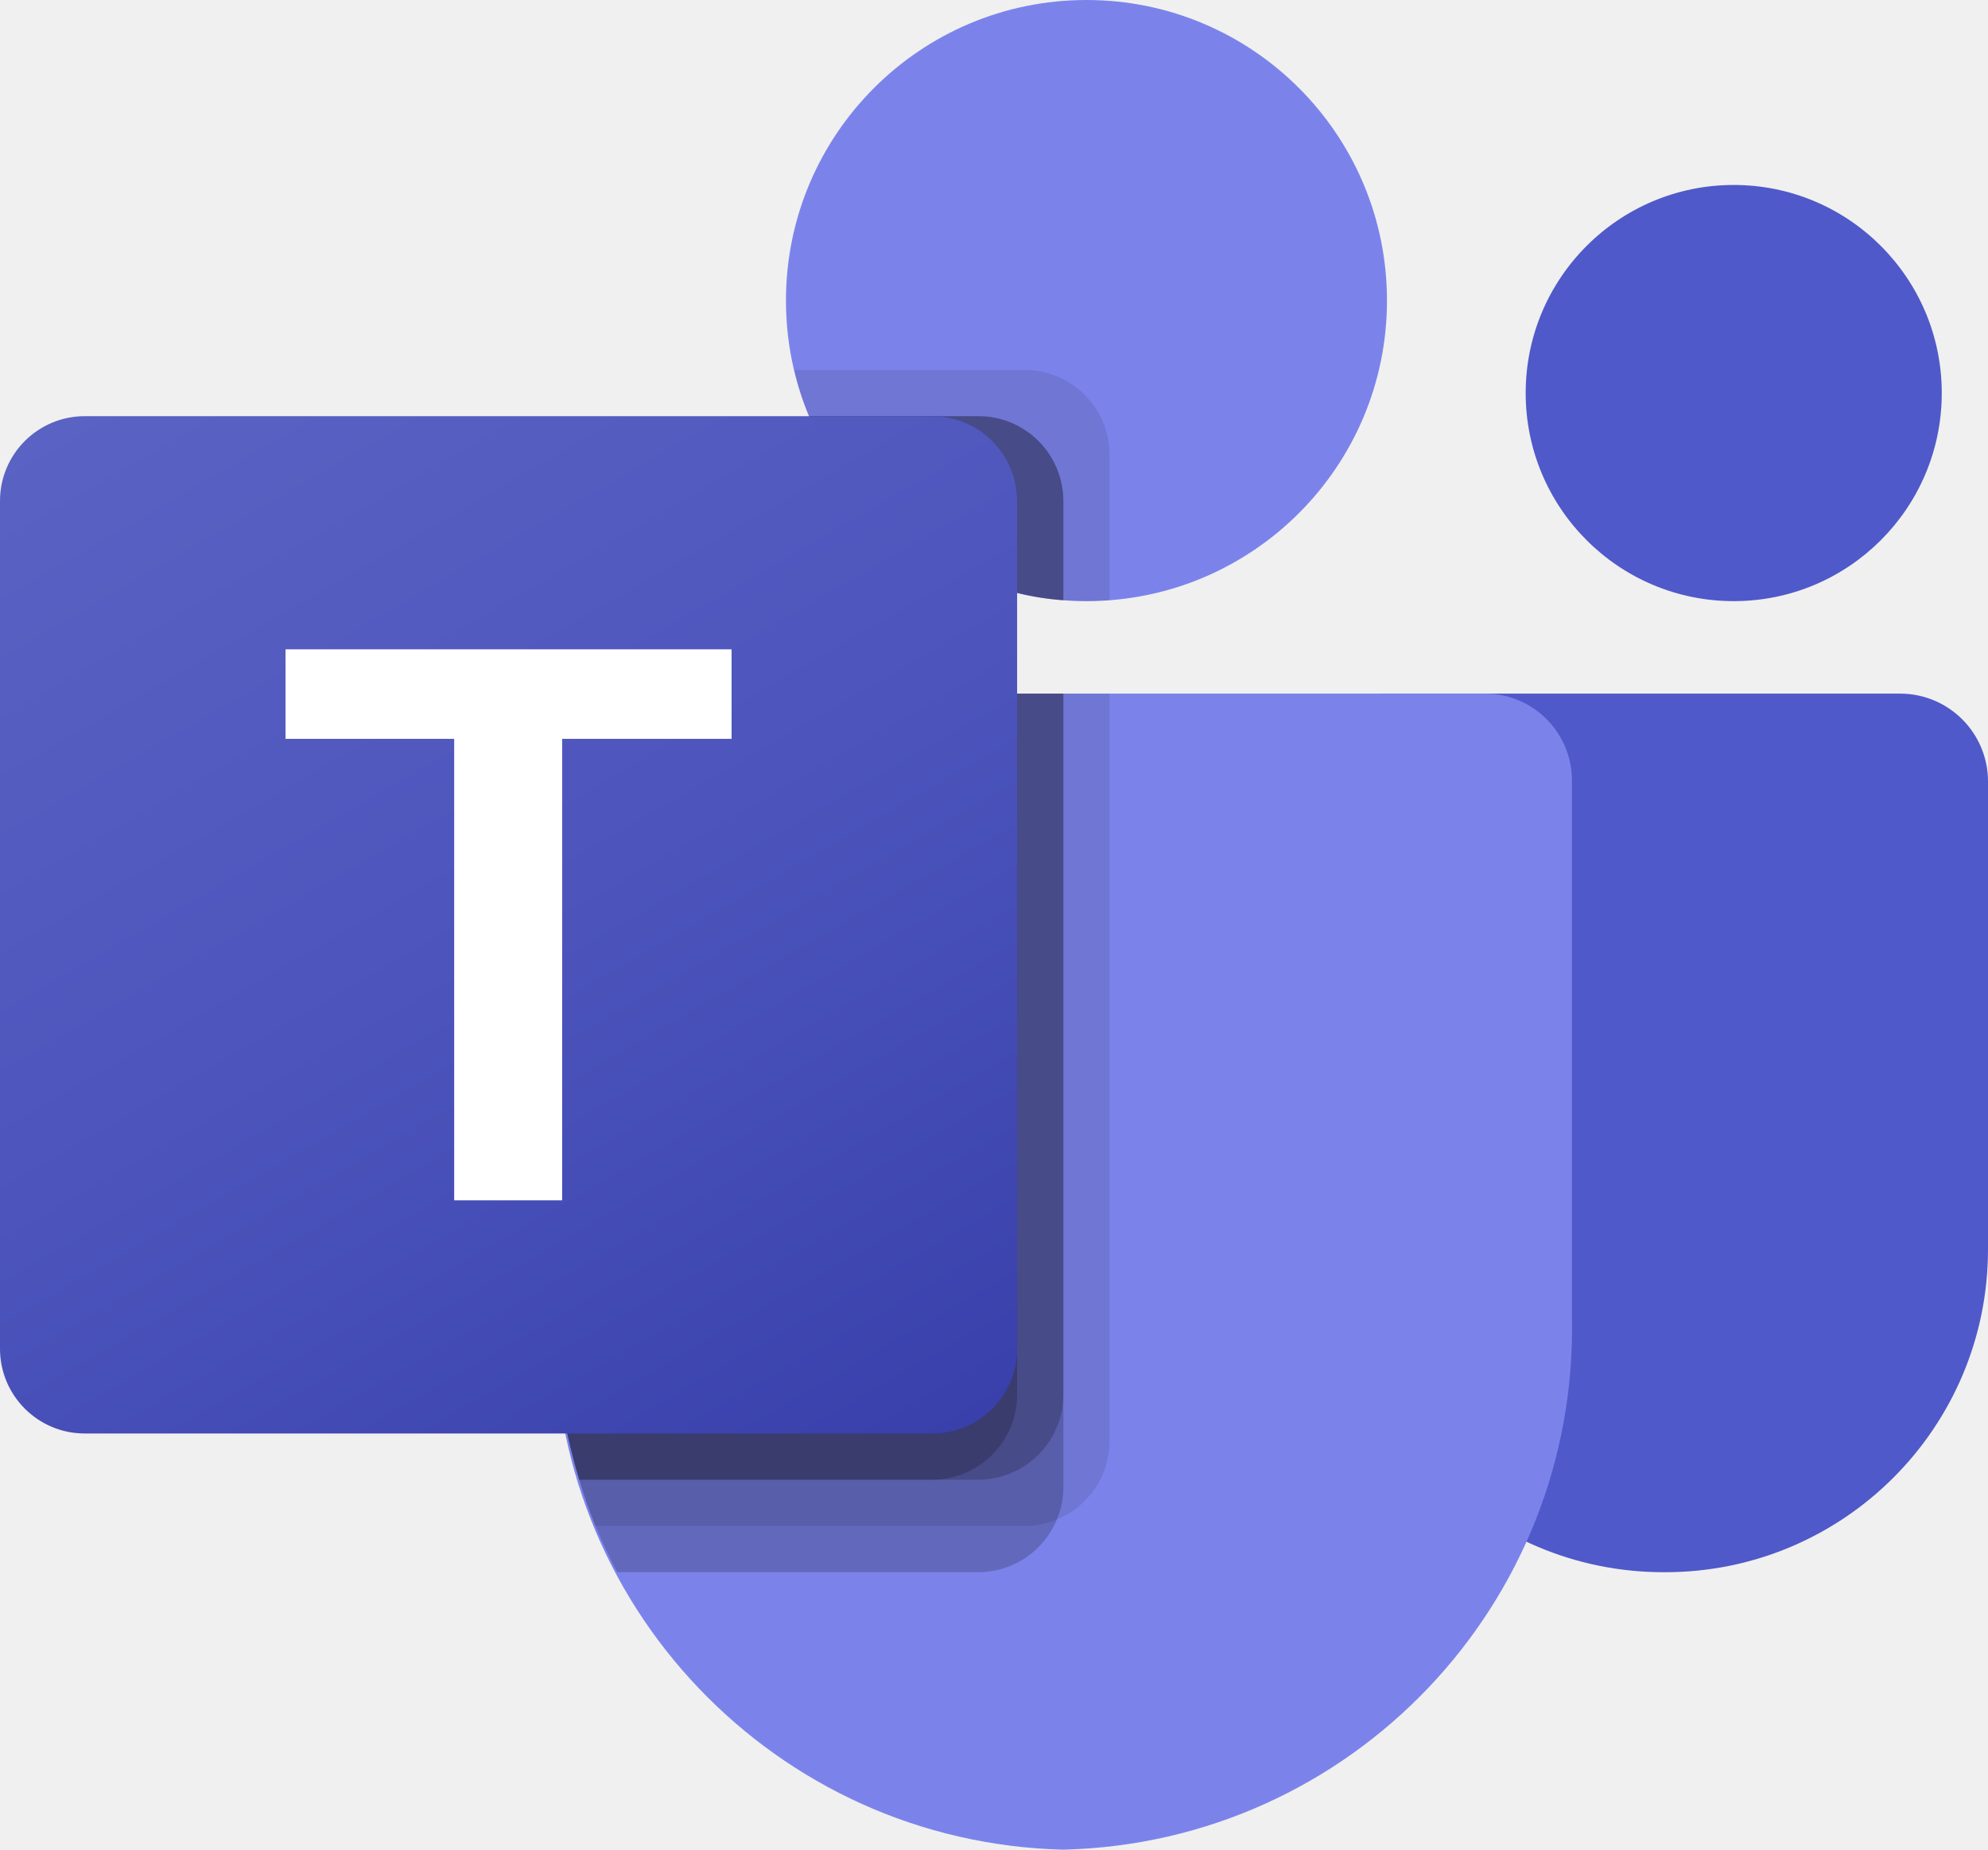
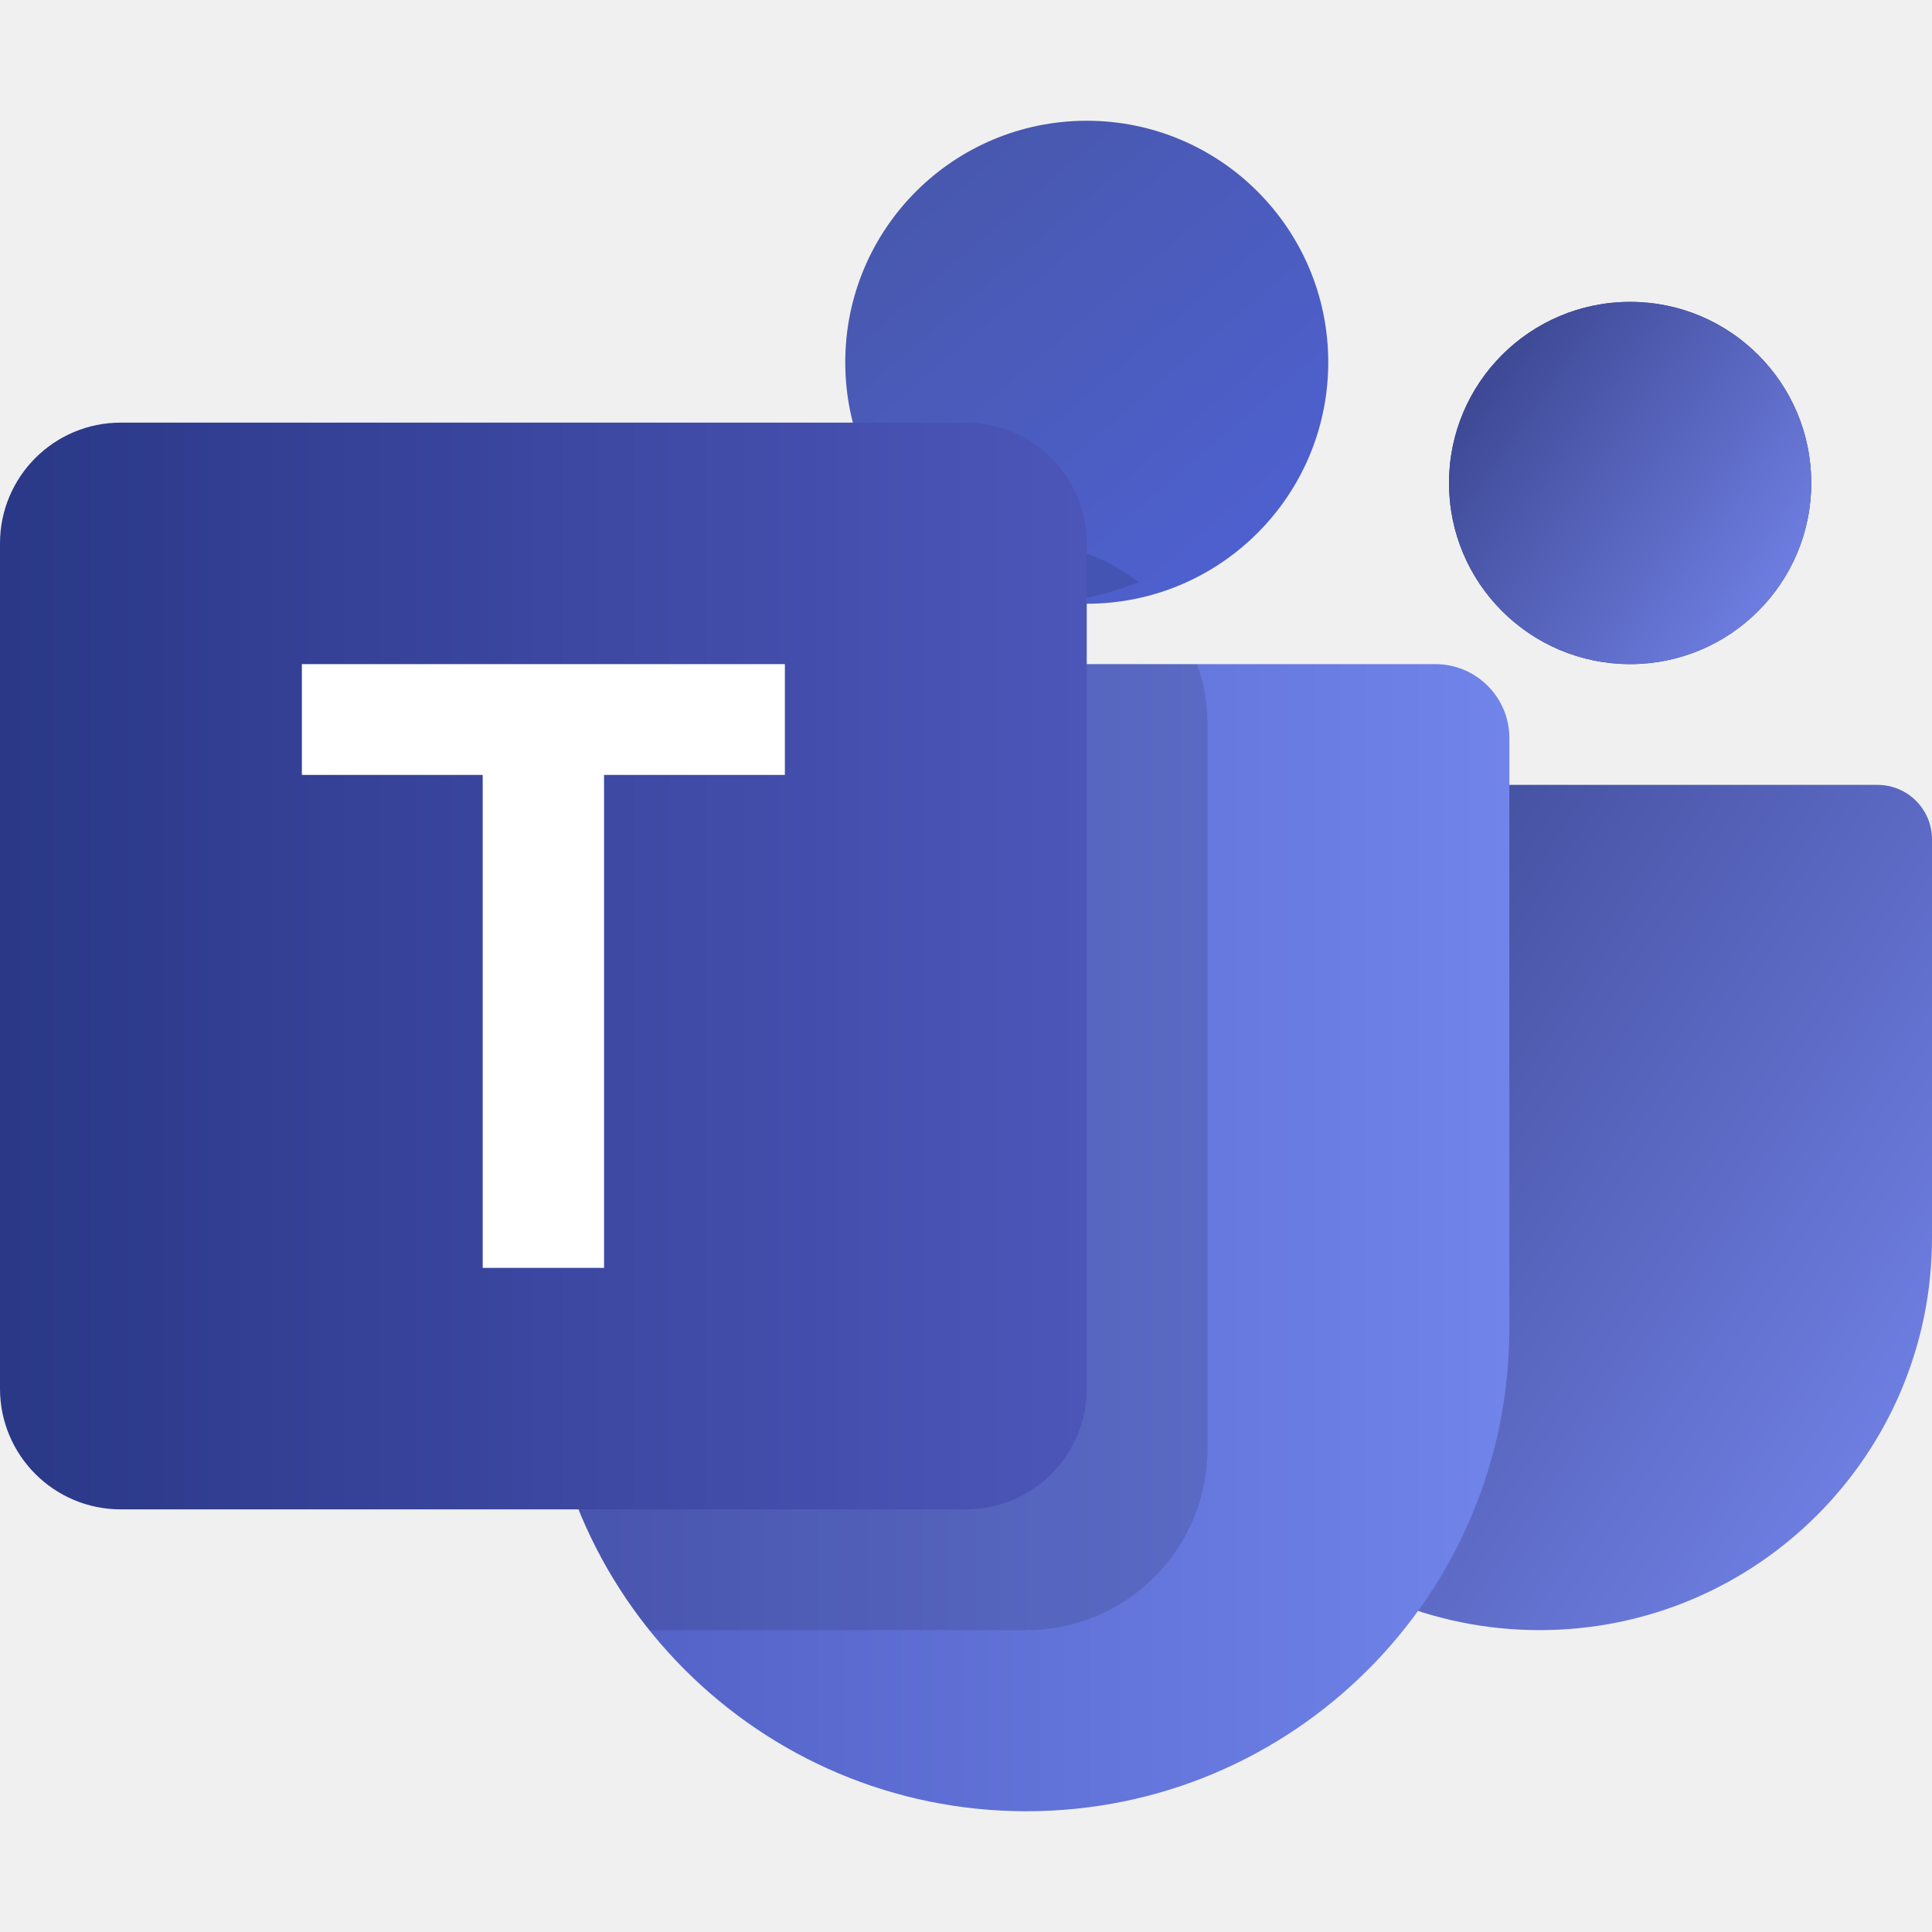
- <svg xmlns="http://www.w3.org/2000/svg" id="Livello_1" x="0" y="0" enable-background="new 0 0 2228.833 2073.333" version="1.1" viewBox="0 0 2228.833 2073.333" xml:space="preserve">
-   <path fill="#5059C9" d="M1554.637,777.5h575.713c54.391,0,98.483,44.092,98.483,98.483c0,0,0,0,0,0v524.398 c0,199.901-162.051,361.952-361.952,361.952h0h-1.711c-199.901,0.028-361.975-162-362.004-361.901c0-0.017,0-0.034,0-0.052V828.971 C1503.167,800.544,1526.211,777.5,1554.637,777.5L1554.637,777.5z" />
-   <circle cx="1943.75" cy="440.583" r="233.25" fill="#5059C9" />
-   <circle cx="1218.083" cy="336.917" r="336.917" fill="#7B83EB" />
-   <path fill="#7B83EB" d="M1667.323,777.5H717.01c-53.743,1.33-96.257,45.931-95.01,99.676v598.105 c-7.505,322.519,247.657,590.16,570.167,598.053c322.51-7.893,577.671-275.534,570.167-598.053V877.176 C1763.579,823.431,1721.066,778.83,1667.323,777.5z" />
-   <path d="M1244,777.5v838.145c-0.258,38.435-23.549,72.964-59.09,87.598 c-11.316,4.787-23.478,7.254-35.765,7.257H667.613c-6.738-17.105-12.958-34.21-18.142-51.833 c-18.144-59.477-27.402-121.307-27.472-183.49V877.02c-1.246-53.659,41.198-98.19,94.855-99.52H1244z" enable-background="new" opacity=".1" />
-   <path d="M1192.167,777.5v889.978c-0.002,12.287-2.47,24.449-7.257,35.765 c-14.634,35.541-49.163,58.833-87.598,59.09H691.975c-8.812-17.105-17.105-34.21-24.362-51.833 c-7.257-17.623-12.958-34.21-18.142-51.833c-18.144-59.476-27.402-121.307-27.472-183.49V877.02 c-1.246-53.659,41.198-98.19,94.855-99.52H1192.167z" enable-background="new" opacity=".2" />
-   <path d="M1192.167,777.5v786.312c-0.395,52.223-42.632,94.46-94.855,94.855h-447.84 c-18.144-59.476-27.402-121.307-27.472-183.49V877.02c-1.246-53.659,41.198-98.19,94.855-99.52H1192.167z" enable-background="new" opacity=".2" />
-   <path d="M1140.333,777.5v786.312c-0.395,52.223-42.632,94.46-94.855,94.855H649.472 c-18.144-59.476-27.402-121.307-27.472-183.49V877.02c-1.246-53.659,41.198-98.19,94.855-99.52H1140.333z" enable-background="new" opacity=".2" />
-   <path d="M1244,509.522v163.275c-8.812,0.518-17.105,1.037-25.917,1.037 c-8.812,0-17.105-0.518-25.917-1.037c-17.496-1.161-34.848-3.937-51.833-8.293c-104.963-24.857-191.679-98.469-233.25-198.003 c-7.153-16.715-12.706-34.071-16.587-51.833h258.648C1201.449,414.866,1243.801,457.217,1244,509.522z" enable-background="new" opacity=".1" />
-   <path d="M1192.167,561.355v111.442c-17.496-1.161-34.848-3.937-51.833-8.293 c-104.963-24.857-191.679-98.469-233.25-198.003h190.228C1149.616,466.699,1191.968,509.051,1192.167,561.355z" enable-background="new" opacity=".2" />
-   <path d="M1192.167,561.355v111.442c-17.496-1.161-34.848-3.937-51.833-8.293 c-104.963-24.857-191.679-98.469-233.25-198.003h190.228C1149.616,466.699,1191.968,509.051,1192.167,561.355z" enable-background="new" opacity=".2" />
-   <path d="M1140.333,561.355v103.148c-104.963-24.857-191.679-98.469-233.25-198.003 h138.395C1097.783,466.699,1140.134,509.051,1140.333,561.355z" enable-background="new" opacity=".2" />
-   <linearGradient id="SVGID_1_" x1="198.099" x2="942.234" y1="1683.073" y2="394.261" gradientTransform="matrix(1 0 0 -1 0 2075.333)" gradientUnits="userSpaceOnUse">
-     <stop offset="0" style="stop-color:#5a62c3" />
-     <stop offset=".5" style="stop-color:#4d55bd" />
-     <stop offset="1" style="stop-color:#3940ab" />
+ <svg xmlns="http://www.w3.org/2000/svg" xmlns:xlink="http://www.w3.org/1999/xlink" fill="none" height="32" viewBox="0 0 32 32" width="32">
+   <linearGradient id="a">
+     <stop offset="0" stop-color="#364088" />
+     <stop offset="1" stop-color="#6e7ee1" />
  </linearGradient>
-   <path fill="url(#SVGID_1_)" d="M95.01,466.5h950.312c52.473,0,95.01,42.538,95.01,95.01v950.312c0,52.473-42.538,95.01-95.01,95.01 H95.01c-52.473,0-95.01-42.538-95.01-95.01V561.51C0,509.038,42.538,466.5,95.01,466.5z" />
-   <path fill="#FFF" d="M820.211,828.193H630.241v517.297H509.211V828.193H320.123V727.844h500.088V828.193z" />
+   <linearGradient id="b" gradientUnits="userSpaceOnUse" x1="19" x2="32.159" xlink:href="#a" y1="13.737" y2="22.335" />
+   <linearGradient id="c" gradientUnits="userSpaceOnUse" x1="9" x2="25" y1="19.404" y2="19.404">
+     <stop offset="0" stop-color="#515fc4" />
+     <stop offset="1" stop-color="#7084ea" />
+   </linearGradient>
+   <linearGradient id="d" gradientUnits="userSpaceOnUse" x1="24" x2="29.796" xlink:href="#a" y1="5.316" y2="9.395" />
+   <linearGradient id="e">
+     <stop offset="0" stop-color="#4858ae" />
+     <stop offset="1" stop-color="#4e60ce" />
+   </linearGradient>
+   <linearGradient id="f" gradientUnits="userSpaceOnUse" x1="15.143" x2="20.286" xlink:href="#e" y1="3.143" y2="9.143" />
+   <linearGradient id="g" gradientUnits="userSpaceOnUse" x1="13.429" x2="19.857" xlink:href="#e" y1="1.429" y2="8.929" />
+   <linearGradient id="h" gradientUnits="userSpaceOnUse" x1="0" x2="18" y1="16" y2="16">
+     <stop offset="0" stop-color="#2a3887" />
+     <stop offset="1" stop-color="#4c56b9" />
+   </linearGradient>
+   <mask id="i" height="30" maskUnits="userSpaceOnUse" width="16" x="9" y="0">
+     <path d="m17 10c2.761 0 5-2.239 5-5s-2.239-5-5-5-5 2.239-5 5 2.239 5 5 5z" fill="url(#g)" />
+     <path d="m10.226 11c-.677 0-1.226.549-1.226 1.226v9.774c0 4.418 3.582 8 8 8s8-3.582 8-8v-9.774c0-.677-.549-1.226-1.226-1.226z" fill="url(#g)" />
+   </mask>
+   <path d="m19 13.903c0-.499.404-.903.903-.903h11.194c.499 0 .903.404.903.903v6.597c0 3.59-2.91 6.5-6.5 6.5s-6.5-2.91-6.5-6.5z" fill="url(#b)" />
+   <path d="m9 12.226c0-.677.549-1.226 1.226-1.226h13.548c.677 0 1.226.549 1.226 1.226v9.774c0 4.418-3.582 8-8 8s-8-3.582-8-8z" fill="url(#c)" />
+   <circle cx="27" cy="8" fill="#34439e" r="3" />
+   <circle cx="27" cy="8" fill="url(#d)" r="3" />
+   <circle cx="18" cy="6" fill="url(#f)" r="4" />
+   <g mask="url(#i)">
+     <path d="m7 12c0-1.657 1.343-3 3-3h7c1.657 0 3 1.343 3 3v12c0 1.657-1.343 3-3 3h-10z" fill="#000" fill-opacity=".3" />
+   </g>
+   <rect fill="url(#h)" height="18" rx="2" width="18" y="7" />
+   <path d="m13 11h-8v1.835h2.995v8.165h2.01v-8.165h2.995z" fill="#fff" />
</svg>
